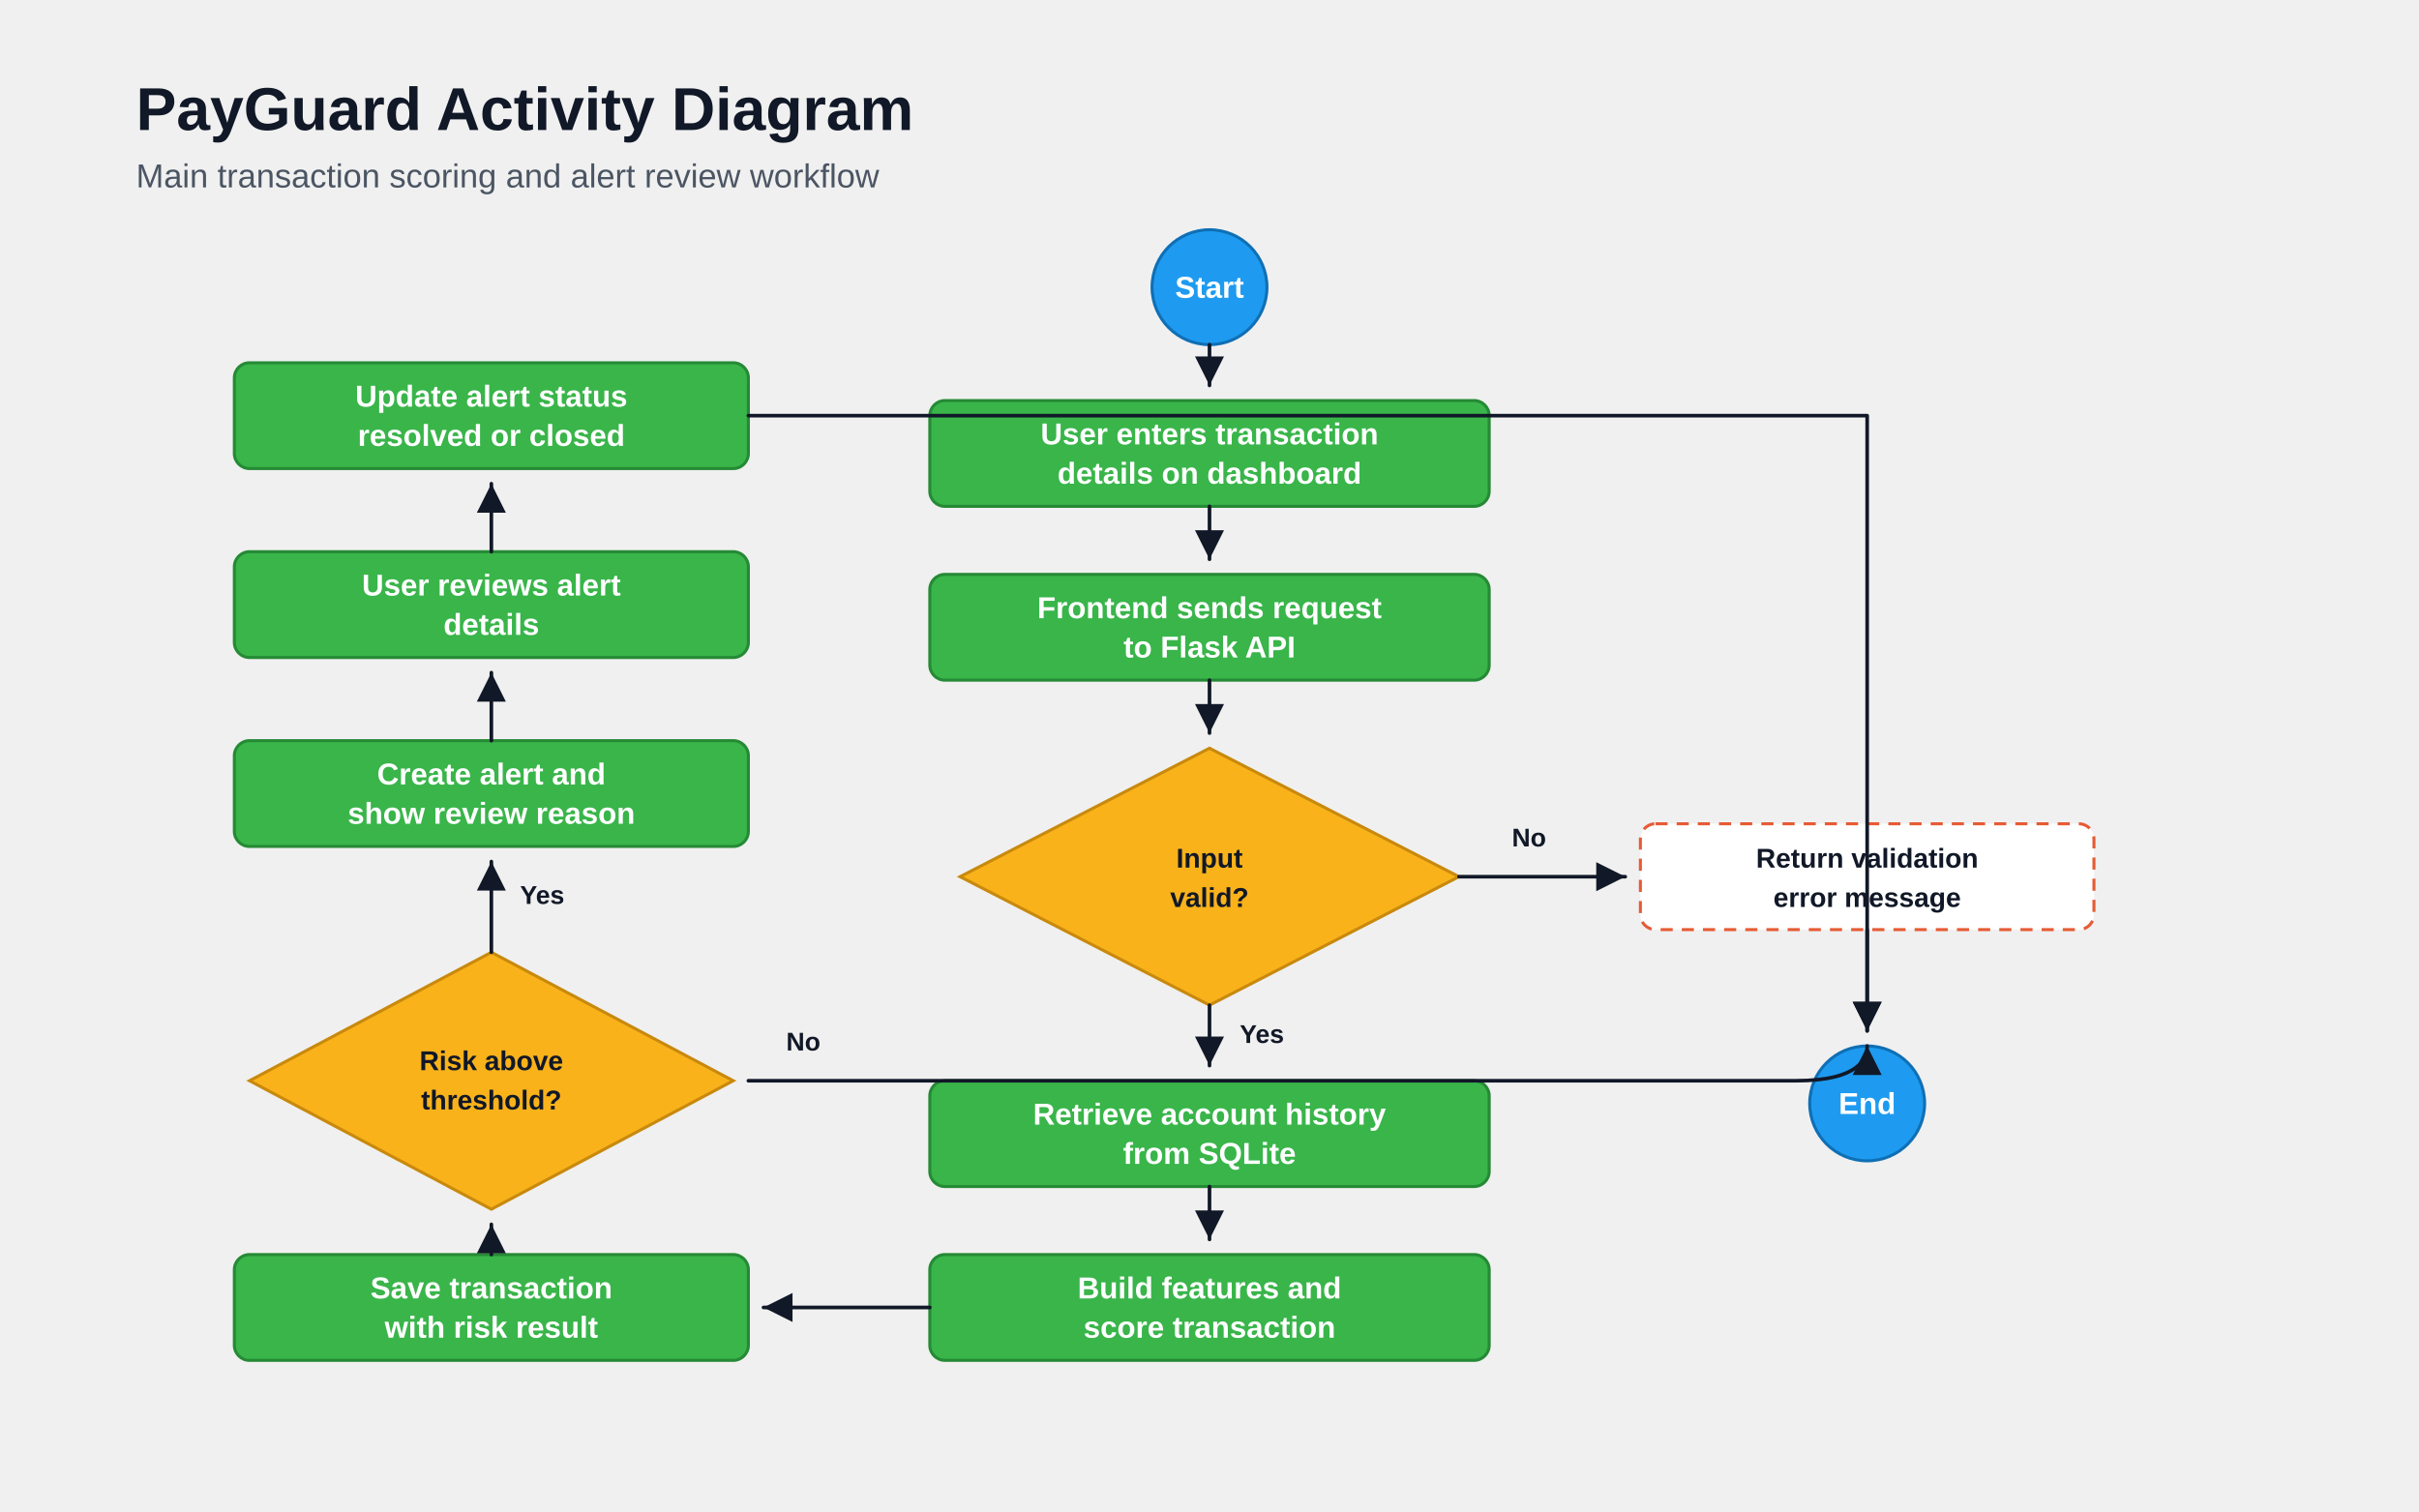
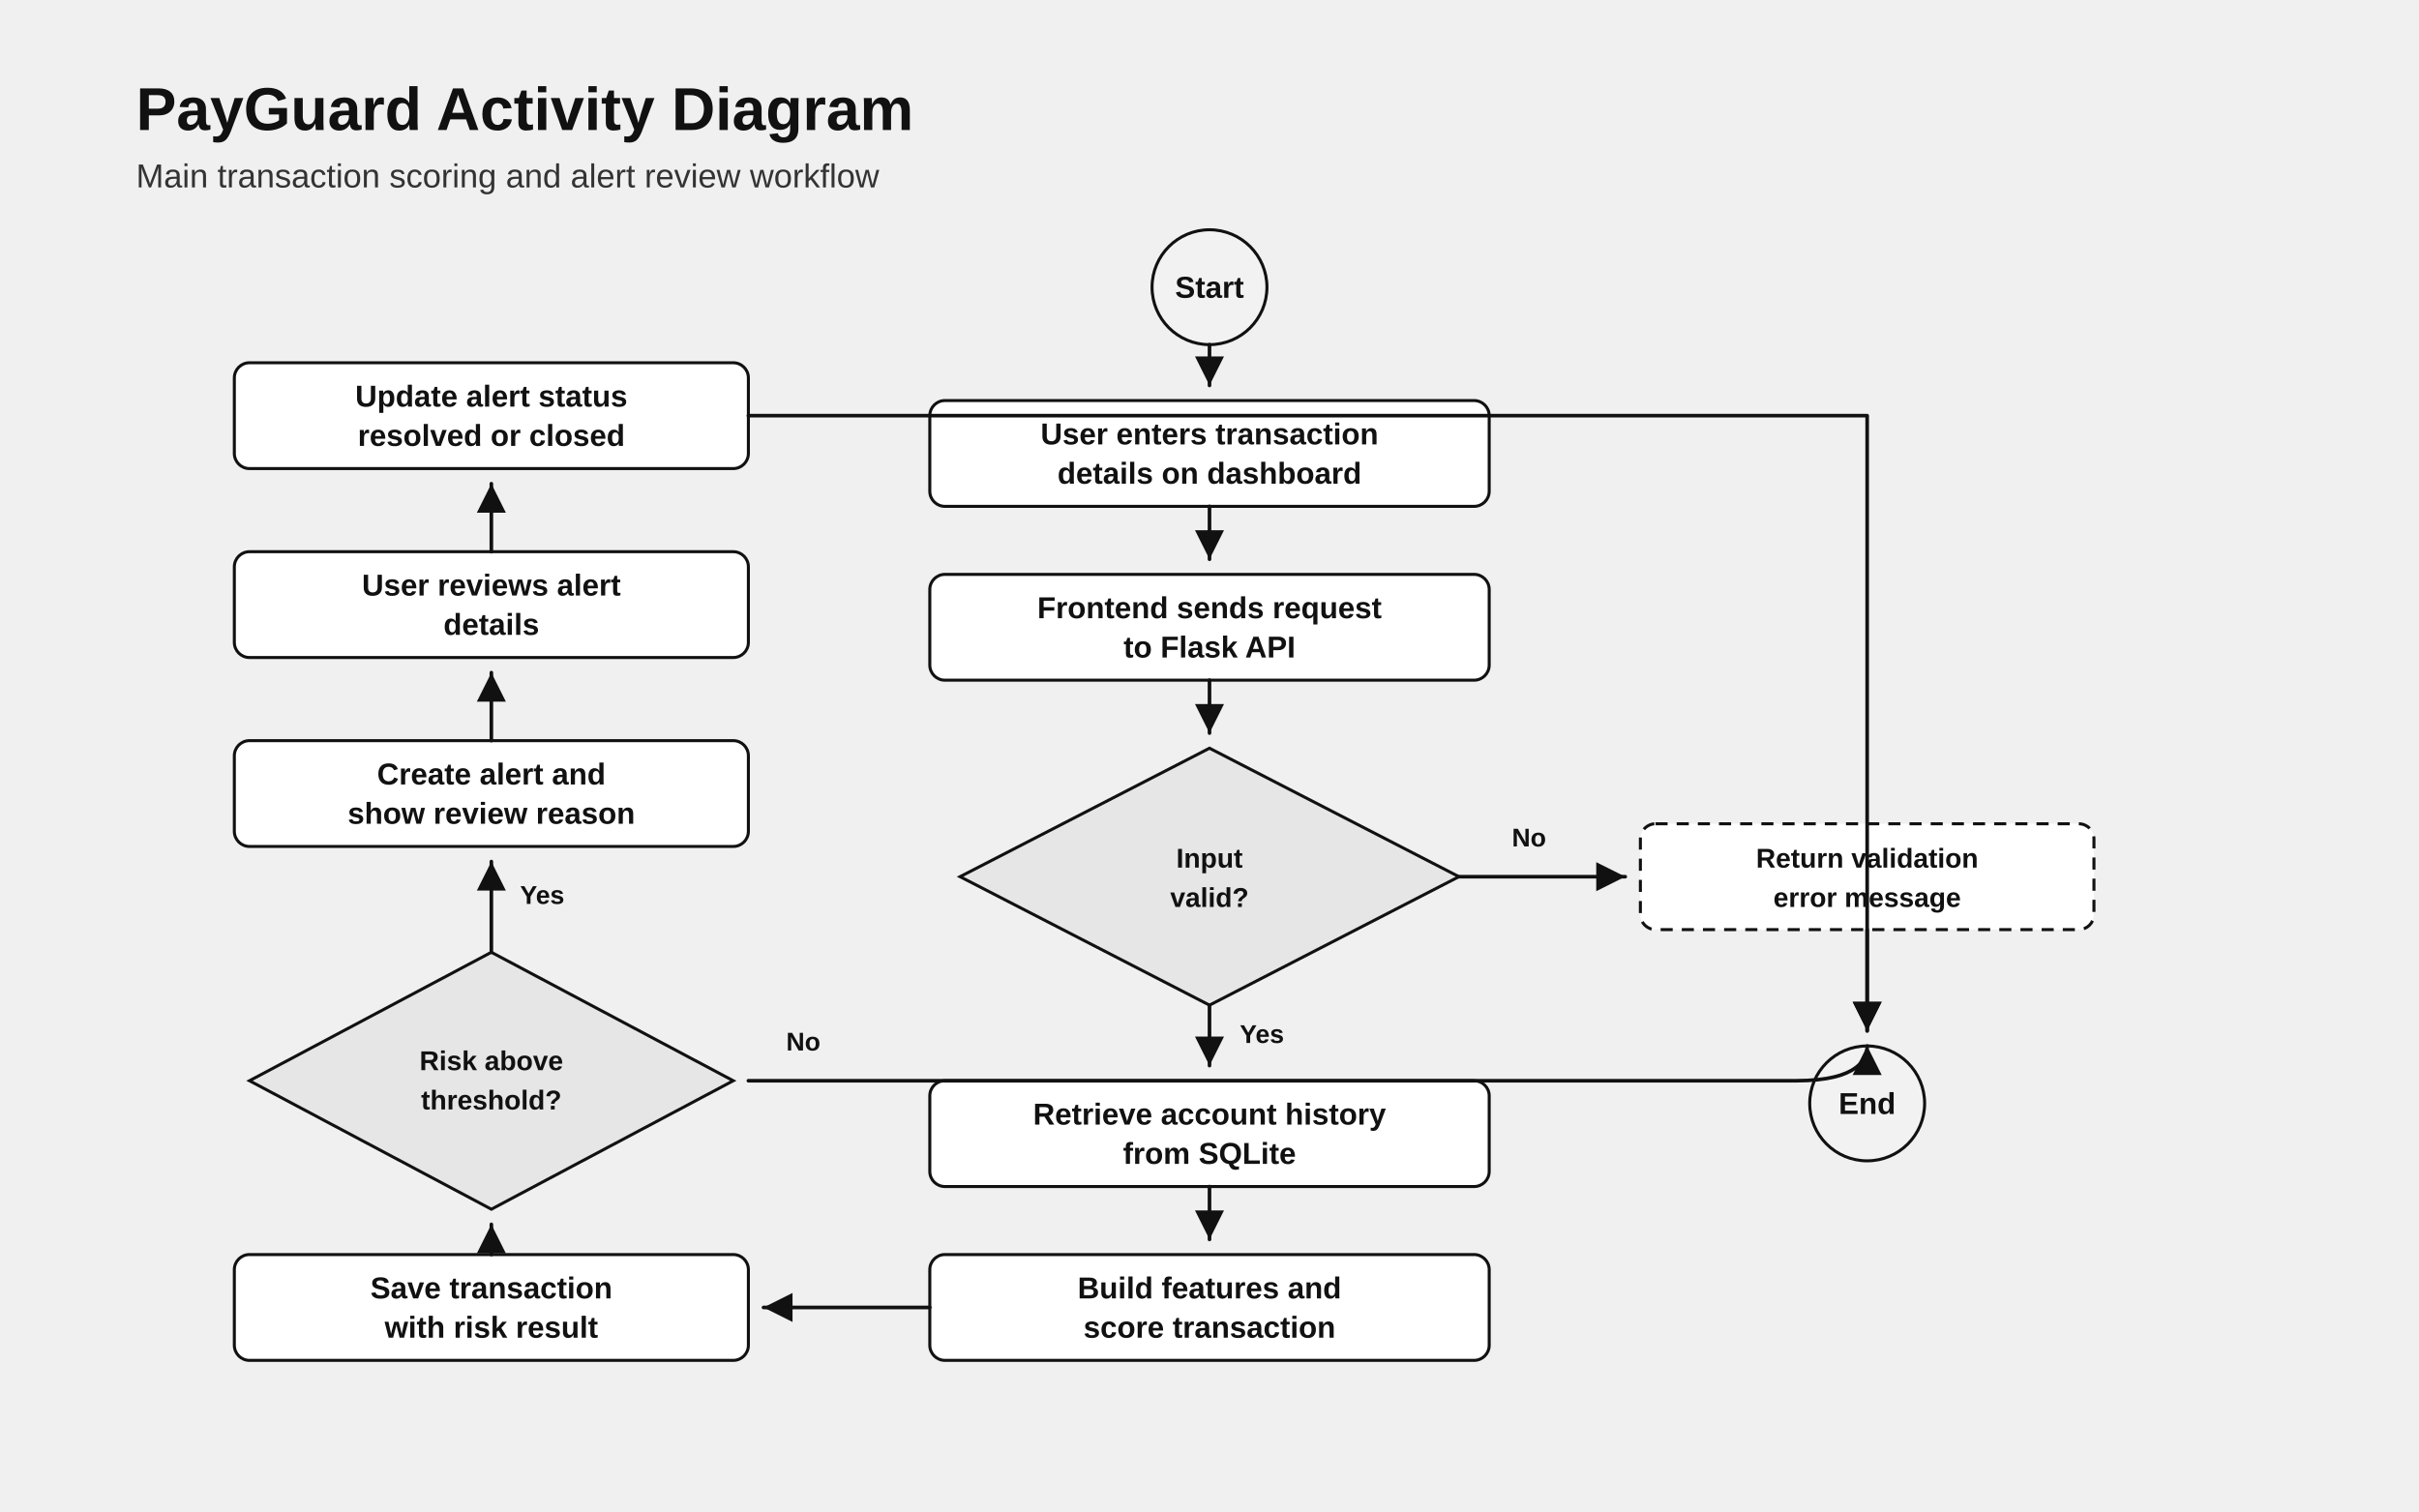
<svg xmlns="http://www.w3.org/2000/svg" width="1600" height="1000" viewBox="0 0 1600 1000" role="img" aria-labelledby="title desc">
  <defs>
    <marker id="arrow" markerWidth="12" markerHeight="12" refX="10" refY="6" orient="auto">
-       <path d="M2 2 L10 6 L2 10 Z" fill="#111827" />
+       <path d="M2 2 L10 6 L2 10 Z" fill="#111111" />
    </marker>
    <style>
-       .title { fill: #111827; font-family: Calibri, Arial, sans-serif; font-size: 40px; font-weight: 700; }
-       .subtitle { fill: #4b5563; font-family: Calibri, Arial, sans-serif; font-size: 22px; }
-       .startEnd { fill: #1e9bf0; stroke: #0f6fb5; stroke-width: 2; }
-       .process { fill: #39b54a; stroke: #258a35; stroke-width: 2; }
-       .decision { fill: #f9b21a; stroke: #c8890d; stroke-width: 2; }
-       .exception { fill: #ffffff; stroke: #e65b34; stroke-width: 2; stroke-dasharray: 8 6; }
-       .textLight { fill: #ffffff; font-family: Calibri, Arial, sans-serif; font-size: 20px; font-weight: 700; }
-       .textDark { fill: #111827; font-family: Calibri, Arial, sans-serif; font-size: 18px; font-weight: 700; }
-       .small { fill: #111827; font-family: Calibri, Arial, sans-serif; font-size: 17px; font-weight: 600; }
-       .line { stroke: #111827; stroke-width: 2.4; fill: none; marker-end: url(#arrow); stroke-linecap: round; stroke-linejoin: round; }
+       .title { fill: #111111; font-family: Calibri, Arial, sans-serif; font-size: 40px; font-weight: 700; }
+       .subtitle { fill: #333333; font-family: Calibri, Arial, sans-serif; font-size: 22px; }
+       .startEnd { fill: #f2f2f2; stroke: #111111; stroke-width: 2; }
+       .process { fill: #ffffff; stroke: #111111; stroke-width: 2; }
+       .decision { fill: #e6e6e6; stroke: #111111; stroke-width: 2; }
+       .exception { fill: #ffffff; stroke: #111111; stroke-width: 2; stroke-dasharray: 8 6; }
+       .textLight { fill: #111111; font-family: Calibri, Arial, sans-serif; font-size: 20px; font-weight: 700; }
+       .textDark { fill: #111111; font-family: Calibri, Arial, sans-serif; font-size: 18px; font-weight: 700; }
+       .small { fill: #111111; font-family: Calibri, Arial, sans-serif; font-size: 17px; font-weight: 600; }
+       .line { stroke: #111111; stroke-width: 2.4; fill: none; marker-end: url(#arrow); stroke-linecap: round; stroke-linejoin: round; }
    </style>
  </defs>
  <text x="90" y="86" class="title">PayGuard Activity Diagram</text>
  <text x="90" y="124" class="subtitle">Main transaction scoring and alert review workflow</text>
  <circle cx="800" cy="190" r="38" class="startEnd" />
  <text x="800" y="197" class="textLight" text-anchor="middle">Start</text>
  <rect x="615" y="265" width="370" height="70" rx="10" class="process" />
  <text x="800" y="294" class="textLight" text-anchor="middle">User enters transaction</text>
  <text x="800" y="320" class="textLight" text-anchor="middle">details on dashboard</text>
  <rect x="615" y="380" width="370" height="70" rx="10" class="process" />
  <text x="800" y="409" class="textLight" text-anchor="middle">Frontend sends request</text>
  <text x="800" y="435" class="textLight" text-anchor="middle">to Flask API</text>
  <polygon points="800,495 965,580 800,665 635,580" class="decision" />
  <text x="800" y="574" class="textDark" text-anchor="middle">Input</text>
  <text x="800" y="600" class="textDark" text-anchor="middle">valid?</text>
  <rect x="1085" y="545" width="300" height="70" rx="10" class="exception" />
  <text x="1235" y="574" class="textDark" text-anchor="middle">Return validation</text>
  <text x="1235" y="600" class="textDark" text-anchor="middle">error message</text>
  <rect x="615" y="715" width="370" height="70" rx="10" class="process" />
  <text x="800" y="744" class="textLight" text-anchor="middle">Retrieve account history</text>
  <text x="800" y="770" class="textLight" text-anchor="middle">from SQLite</text>
  <rect x="615" y="830" width="370" height="70" rx="10" class="process" />
  <text x="800" y="859" class="textLight" text-anchor="middle">Build features and</text>
  <text x="800" y="885" class="textLight" text-anchor="middle">score transaction</text>
  <rect x="155" y="830" width="340" height="70" rx="10" class="process" />
  <text x="325" y="859" class="textLight" text-anchor="middle">Save transaction</text>
  <text x="325" y="885" class="textLight" text-anchor="middle">with risk result</text>
  <polygon points="325,630 485,715 325,800 165,715" class="decision" />
  <text x="325" y="708" class="textDark" text-anchor="middle">Risk above</text>
  <text x="325" y="734" class="textDark" text-anchor="middle">threshold?</text>
  <rect x="155" y="490" width="340" height="70" rx="10" class="process" />
  <text x="325" y="519" class="textLight" text-anchor="middle">Create alert and</text>
  <text x="325" y="545" class="textLight" text-anchor="middle">show review reason</text>
  <rect x="155" y="365" width="340" height="70" rx="10" class="process" />
  <text x="325" y="394" class="textLight" text-anchor="middle">User reviews alert</text>
  <text x="325" y="420" class="textLight" text-anchor="middle">details</text>
  <rect x="155" y="240" width="340" height="70" rx="10" class="process" />
  <text x="325" y="269" class="textLight" text-anchor="middle">Update alert status</text>
  <text x="325" y="295" class="textLight" text-anchor="middle">resolved or closed</text>
  <circle cx="1235" cy="730" r="38" class="startEnd" />
  <text x="1235" y="737" class="textLight" text-anchor="middle">End</text>
  <path d="M800 228 V255" class="line" />
  <path d="M800 335 V370" class="line" />
  <path d="M800 450 V485" class="line" />
  <path d="M965 580 H1075" class="line" />
  <text x="1000" y="560" class="small">No</text>
  <path d="M1235 615 V682" class="line" />
  <path d="M800 665 V705" class="line" />
  <text x="820" y="690" class="small">Yes</text>
  <path d="M800 785 V820" class="line" />
  <path d="M615 865 H505" class="line" />
  <path d="M325 830 V810" class="line" />
  <path d="M325 630 V570" class="line" />
  <text x="344" y="598" class="small">Yes</text>
  <path d="M325 490 V445" class="line" />
  <path d="M325 365 V320" class="line" />
  <path d="M495 715 H1188 C1230 715 1235 700 1235 692" class="line" />
  <text x="520" y="695" class="small">No</text>
  <path d="M495 275 H1235 V682" class="line" />
</svg>
